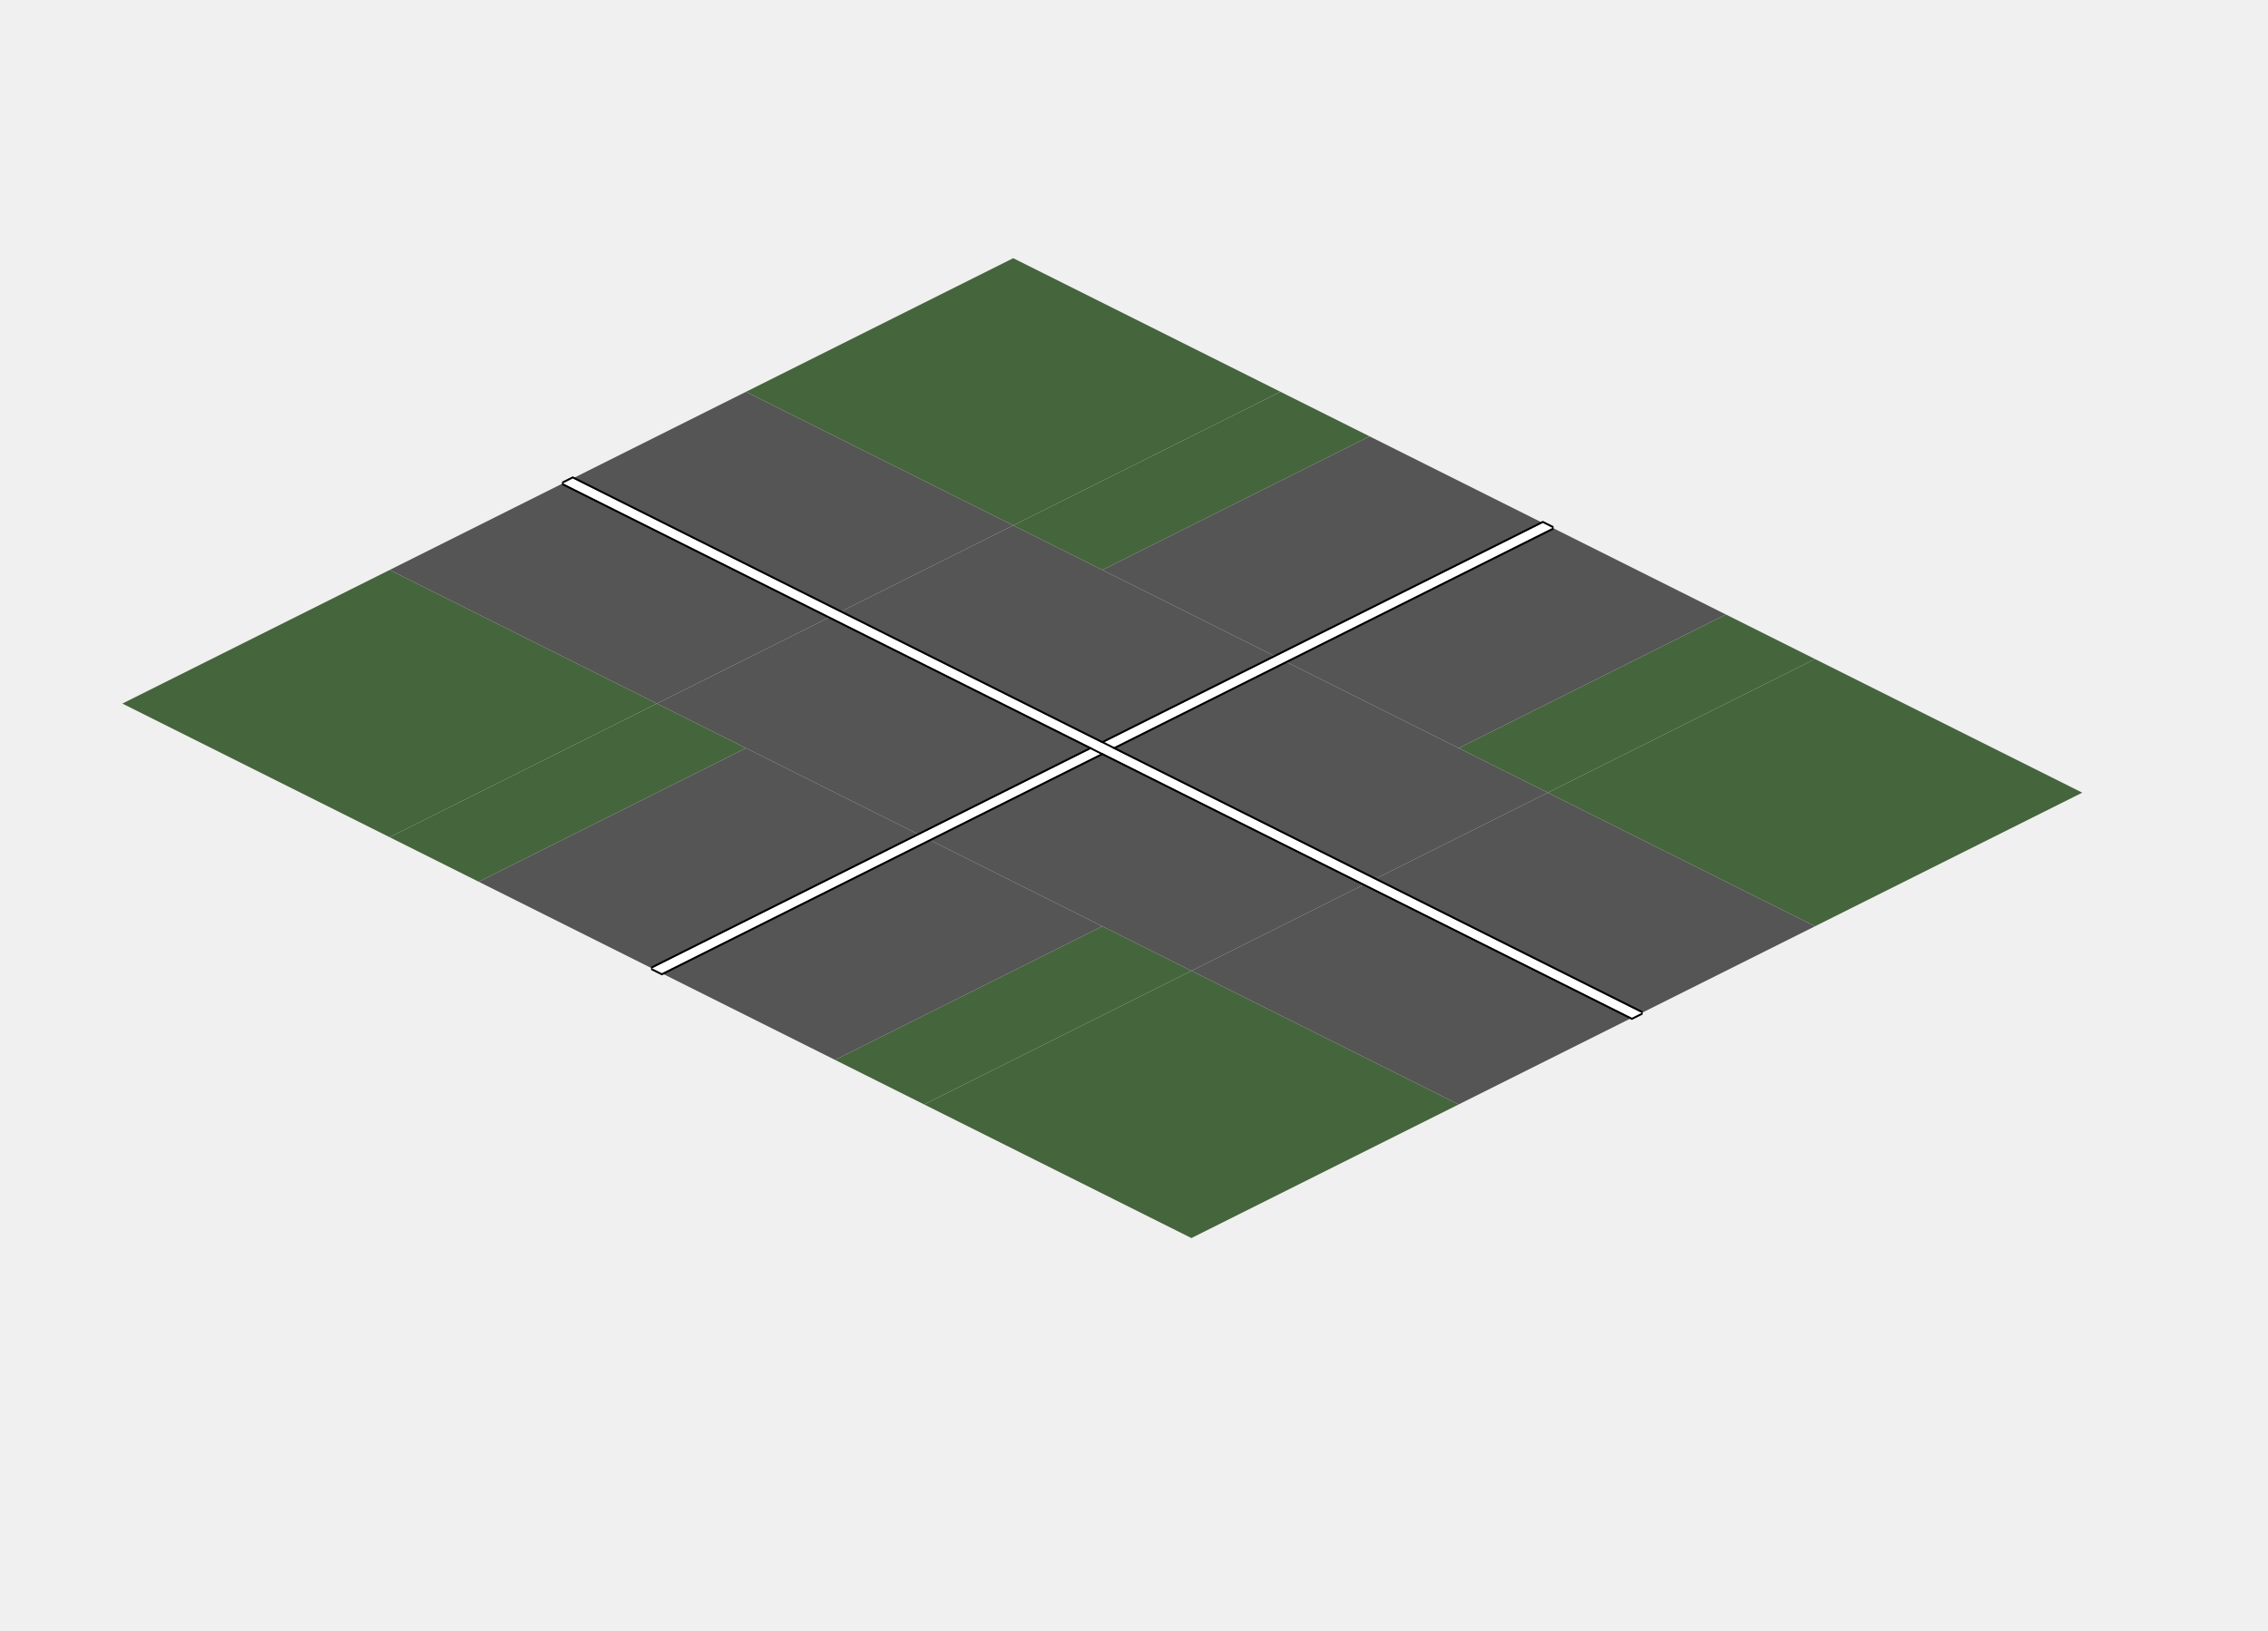
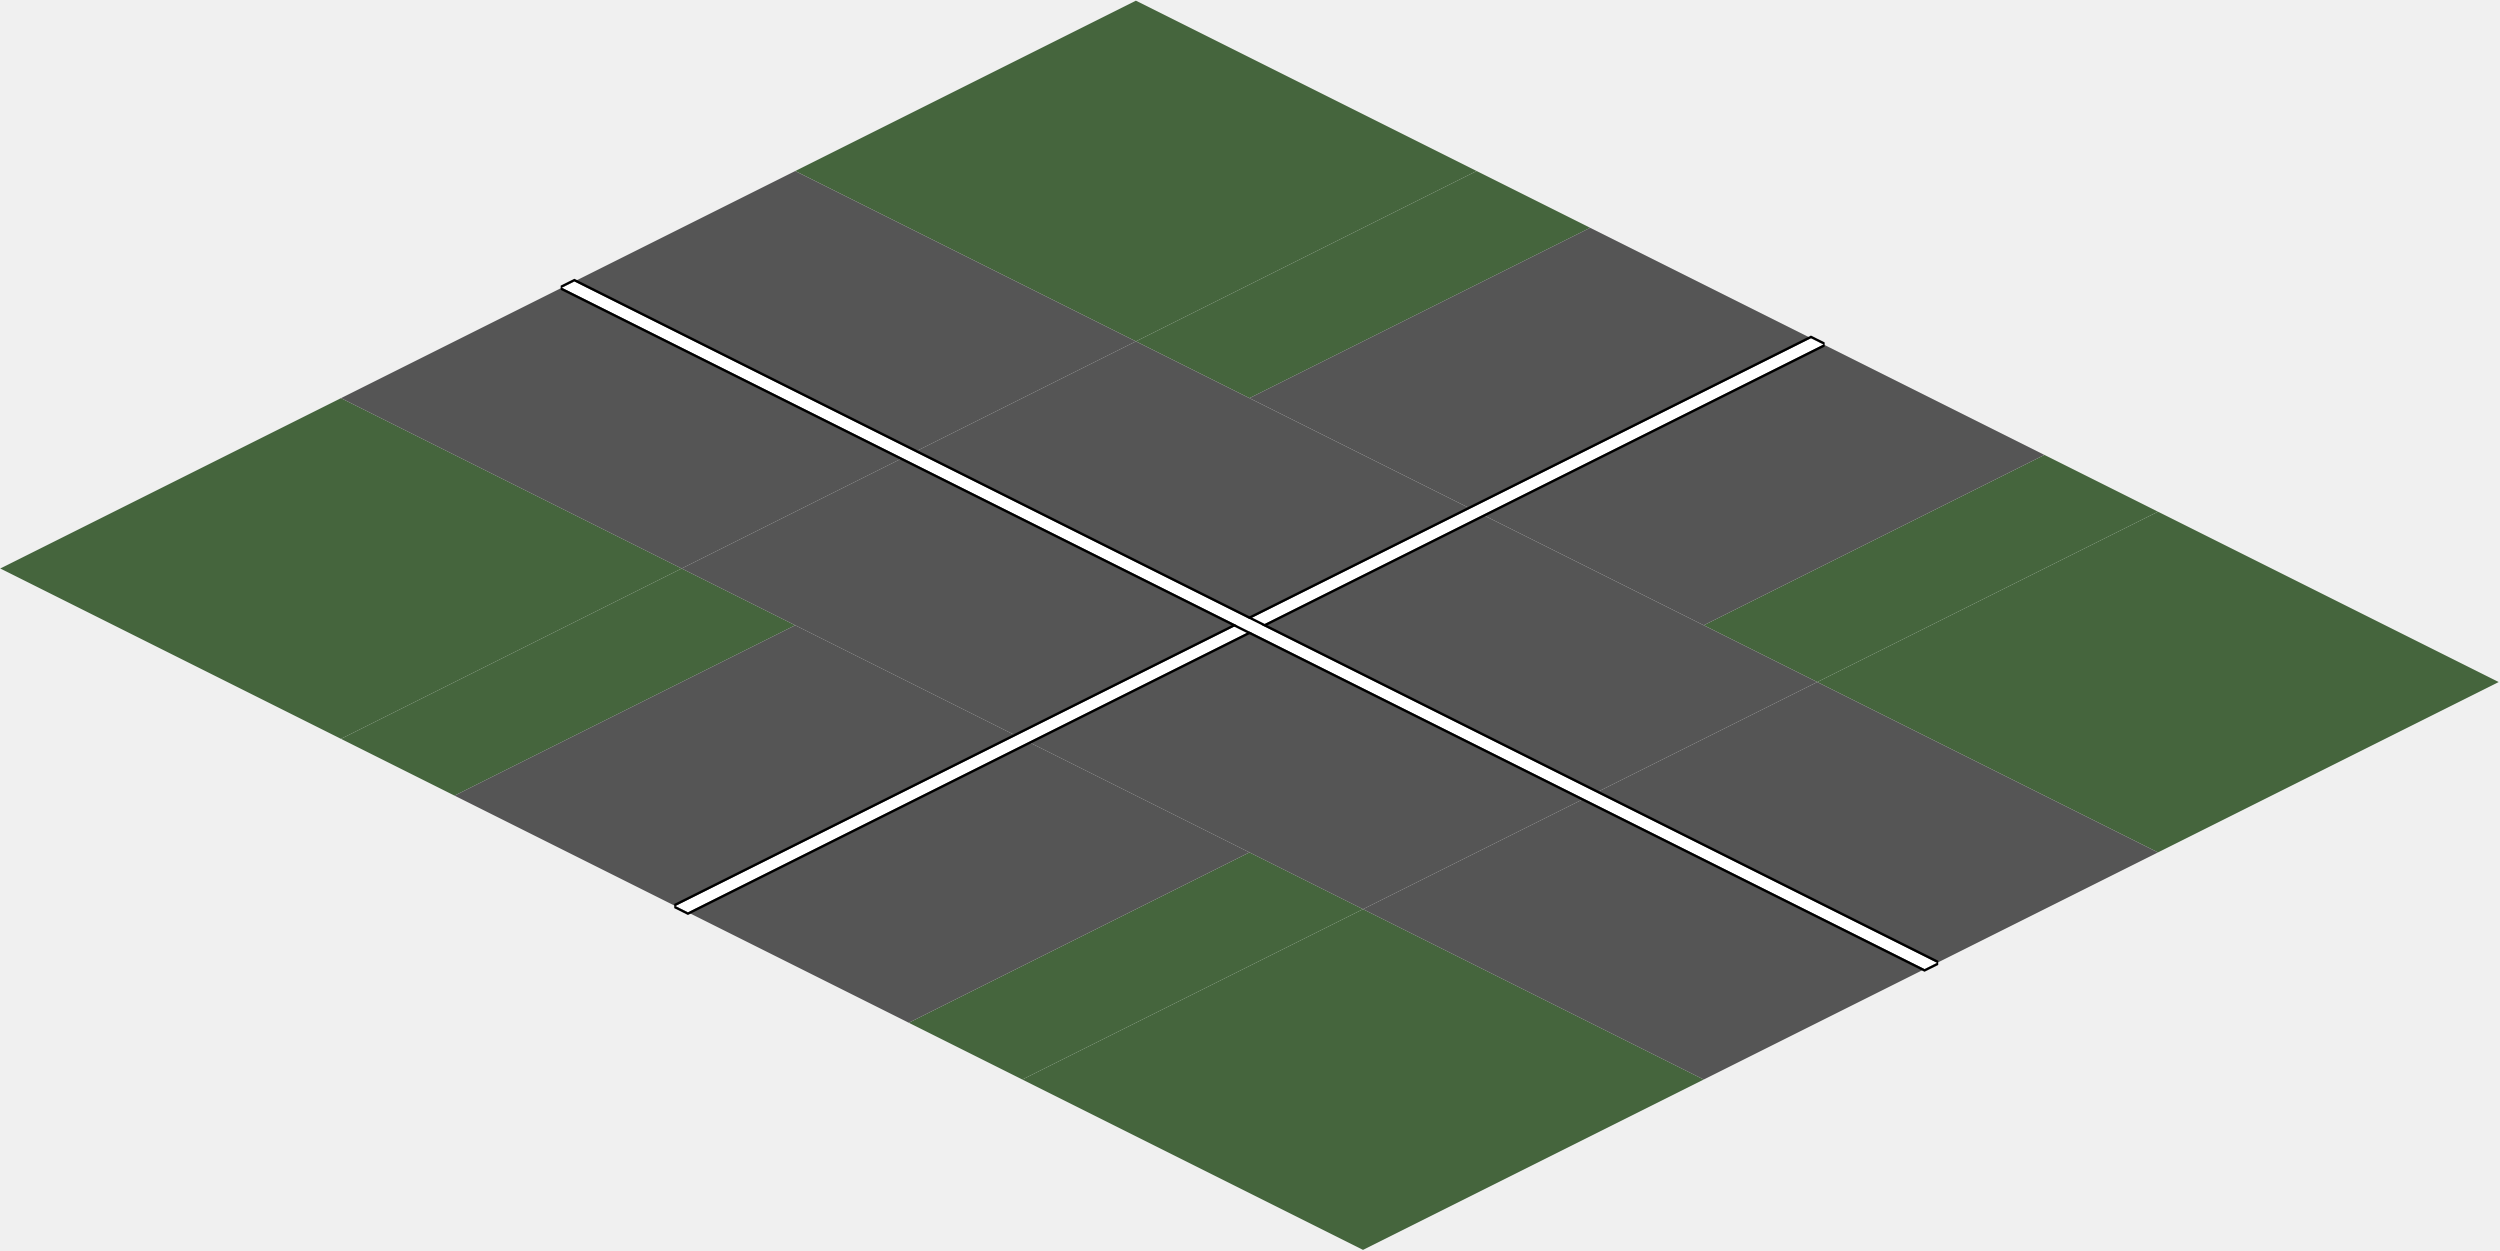
- <svg xmlns="http://www.w3.org/2000/svg" width="1833px" height="1318px" version="1.1" xml:space="preserve" style="fill-rule:evenodd;clip-rule:evenodd;stroke-linejoin:round;stroke-miterlimit:2;">
-   <rect id="cross-intersection-2-lanes-no-markings" x="0.692" y="0.603" width="1831.79" height="1316.6" style="fill:none;" />
+ <svg xmlns="http://www.w3.org/2000/svg" width="1585px" height="793px" version="1.1" xml:space="preserve" style="fill-rule:evenodd;clip-rule:evenodd;stroke-linejoin:round;stroke-miterlimit:2;">
+   <rect id="cross-intersection-2-lanes-no-markings" x="0.152" y="0.425" width="1584" height="792" style="fill:none;" />
  <g id="grass">
    <g id="final">
      <g id="_-grass-F6">
-         <path id="F6" d="M98.895,568.683l216,-108l216,108l-216,108l-216,-108Z" style="fill:#45653d;" />
+         <path id="F6" d="M0.152,360.425l216,-108l216,108l-216,108l-216,-108Z" style="fill:#45653d;" />
      </g>
      <g id="_-grass-F61">
-         <path id="F61" d="M746.895,892.683l216,-108l216,108l-216,108l-216,-108Z" style="fill:#45653d;" />
+         <path id="F61" d="M648.152,684.425l216,-108l216,108l-216,108l-216,-108Z" style="fill:#45653d;" />
      </g>
      <g id="_-grass-F62">
-         <path id="F62" d="M602.895,316.683l216,-108l216,108l-216,108l-216,-108Z" style="fill:#45653d;" />
+         <path id="F62" d="M504.152,108.425l216,-108l216,108l-216,108l-216,-108Z" style="fill:#45653d;" />
      </g>
      <g id="_-grass-F63">
-         <path id="F63" d="M1250.89,640.683l216,-108l216,108l-216,108l-216,-108Z" style="fill:#45653d;" />
+         <path id="F63" d="M1152.15,432.425l216,-108l216,108l-216,108l-216,-108Z" style="fill:#45653d;" />
      </g>
      <g id="grass-B6">
-         <path id="B6" d="M386.895,712.683l-72,-36l216,-108l72,36l-216,108Z" style="fill:#45653d;" />
+         <path id="B6" d="M288.152,504.425l-72,-36l216,-108l72,36l-216,108Z" style="fill:#45653d;" />
      </g>
      <g id="grass-B61">
-         <path id="B61" d="M746.895,892.683l-72,-36l216,-108l72,36l-216,108Z" style="fill:#45653d;" />
+         <path id="B61" d="M648.152,684.425l-72,-36l216,-108l72,36l-216,108Z" style="fill:#45653d;" />
      </g>
      <g id="grass-B62">
-         <path id="B62" d="M890.895,460.683l-72,-36l216,-108l72,36l-216,108Z" style="fill:#45653d;" />
+         <path id="B62" d="M792.152,252.425l-72,-36l216,-108l72,36l-216,108Z" style="fill:#45653d;" />
      </g>
      <g id="grass-B63">
-         <path id="B63" d="M1250.89,640.683l-72,-36l216,-108l72,36l-216,108Z" style="fill:#45653d;" />
+         <path id="B63" d="M1152.15,432.425l-72,-36l216,-108l72,36l-216,108Z" style="fill:#45653d;" />
      </g>
    </g>
  </g>
  <g id="road">
    <g id="final1">
      <g id="Road-D6">
-         <path id="D6" d="M314.895,460.683l144,-72l216,108l-144,72l-216,-108Z" style="fill:#555;" />
+         <path id="D6" d="M216.152,252.425l144,-72l216,108l-144,72l-216,-108Z" style="fill:#555;" />
      </g>
      <g id="Road-D61">
-         <path id="D61" d="M530.895,568.683l144,-72l216,108l-144,72l-216,-108Z" style="fill:#555;" />
+         <path id="D61" d="M432.152,360.425l144,-72l216,108l-144,72l-216,-108Z" style="fill:#555;" />
      </g>
      <g id="Road-D62">
-         <path id="D62" d="M746.895,676.683l144,-72l216,108l-144,72l-216,-108Z" style="fill:#555;" />
+         <path id="D62" d="M648.152,468.425l144,-72l216,108l-144,72l-216,-108Z" style="fill:#555;" />
      </g>
      <g id="Road-D63">
-         <path id="D63" d="M962.895,784.683l144,-72l216,108l-144,72l-216,-108Z" style="fill:#555;" />
+         <path id="D63" d="M864.152,576.425l144,-72l216,108l-144,72l-216,-108Z" style="fill:#555;" />
      </g>
      <g id="Road-D64">
-         <path id="D64" d="M458.895,388.683l144,-72l216,108l-144,72l-216,-108Z" style="fill:#555;" />
+         <path id="D64" d="M360.152,180.425l144,-72l216,108l-144,72l-216,-108Z" style="fill:#555;" />
      </g>
      <g id="Road-D65">
-         <path id="D65" d="M674.895,496.683l144,-72l216,108l-144,72l-216,-108Z" style="fill:#555;" />
+         <path id="D65" d="M576.152,288.425l144,-72l216,108l-144,72l-216,-108Z" style="fill:#555;" />
      </g>
      <g id="Road-D66">
-         <path id="D66" d="M890.895,604.683l144,-72l216,108l-144,72l-216,-108Z" style="fill:#555;" />
+         <path id="D66" d="M792.152,396.425l144,-72l216,108l-144,72l-216,-108Z" style="fill:#555;" />
      </g>
      <g id="Road-D67">
-         <path id="D67" d="M1106.89,712.683l144,-72l216,108l-144,72l-216,-108Z" style="fill:#555;" />
+         <path id="D67" d="M1008.15,504.425l144,-72l216,108l-144,72l-216,-108Z" style="fill:#555;" />
      </g>
      <g id="Road-D68">
-         <path id="D68" d="M602.895,604.683l144,72l-216,108l-144,-72l216,-108Z" style="fill:#555;" />
+         <path id="D68" d="M504.152,396.425l144,72l-216,108l-144,-72l216,-108Z" style="fill:#555;" />
      </g>
      <g id="Road-D69">
-         <path id="D69" d="M746.895,676.683l144,72l-216,108l-144,-72l216,-108Z" style="fill:#555;" />
+         <path id="D69" d="M648.152,468.425l144,72l-216,108l-144,-72l216,-108Z" style="fill:#555;" />
      </g>
      <g id="Road-D610">
-         <path id="D610" d="M1106.89,352.683l144,72l-216,108l-144,-72l216,-108Z" style="fill:#555;" />
+         <path id="D610" d="M1008.15,144.425l144,72l-216,108l-144,-72l216,-108Z" style="fill:#555;" />
      </g>
      <g id="Road-D611">
-         <path id="D611" d="M1250.89,424.683l144,72l-216,108l-144,-72l216,-108Z" style="fill:#555;" />
+         <path id="D611" d="M1152.15,216.425l144,72l-216,108l-144,-72l216,-108Z" style="fill:#555;" />
      </g>
    </g>
  </g>
  <g id="road-geometry">
-     <path d="M1254.89,426.683l-720,360l-8,-4l720,-360l8,4Z" style="fill:#fff;" />
-     <path d="M1255.57,428.025l-720.671,360.335l-8.671,-4.335l-0,-2.684l720.671,-360.335l8.671,4.335l-0,2.684Zm-0.671,-1.342l-8,-4l-720,360l8,4l720,-360Z" />
-     <path d="M462.895,386.683l864,432l-8,4l-864,-432l8,-4Z" style="fill:#fff;" />
-     <path d="M1327.57,817.341l-0,2.684l-8.671,4.335l-864.671,-432.335l-0,-2.684l8.671,-4.335l864.671,432.335Zm-864.671,-430.658l-8,4l864,432l8,-4l-864,-432Z" />
+     <path d="M1156.15,218.425l-720,360l-8,-4l720,-360l8,4Z" style="fill:#fff;" />
+     <path d="M1156.82,219.767l-720.671,360.335l-8.671,-4.335l0,-2.684l720.671,-360.335l8.671,4.335l0,2.684Zm-0.671,-1.342l-8,-4l-720,360l8,4l720,-360Z" />
+     <path d="M364.152,178.425l864,432l-8,4l-864,-432l8,-4Z" style="fill:#fff;" />
+     <path d="M1228.82,609.083l0,2.684l-8.671,4.335l-864.671,-432.335l0,-2.684l8.671,-4.335l864.671,432.335Zm-864.671,-430.658l-8,4l864,432l8,-4l-864,-432Z" />
  </g>
</svg>
